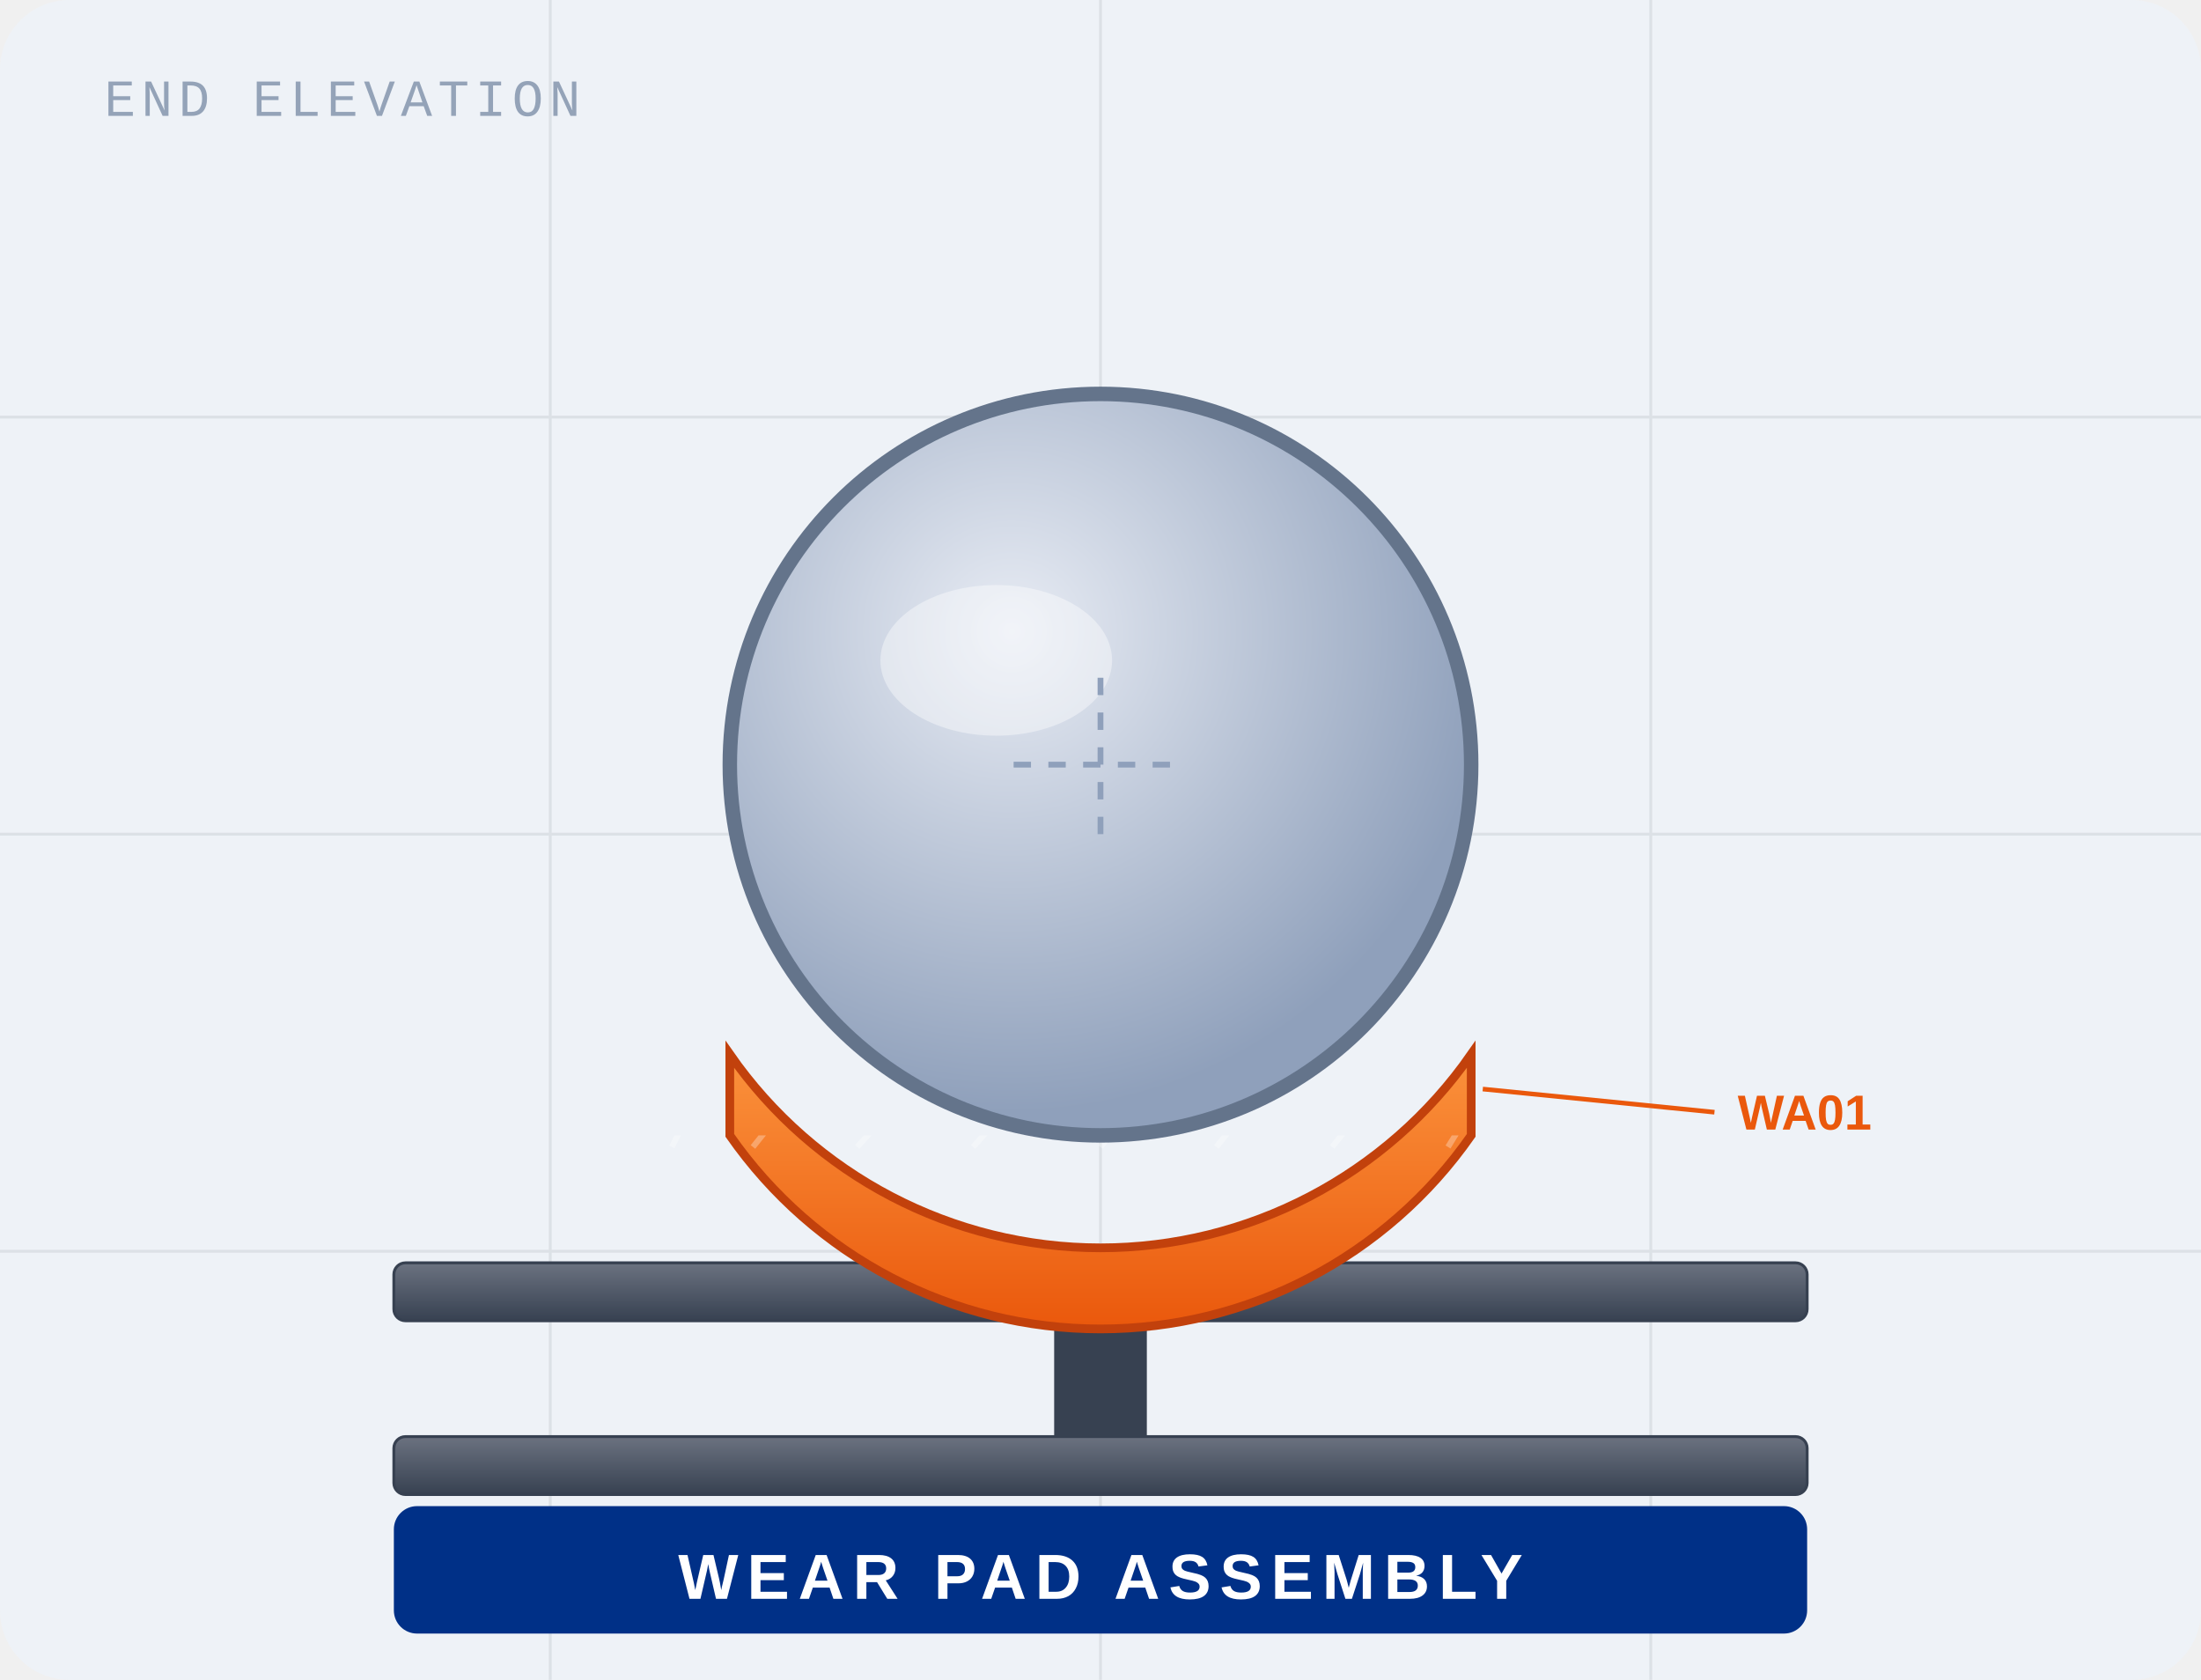
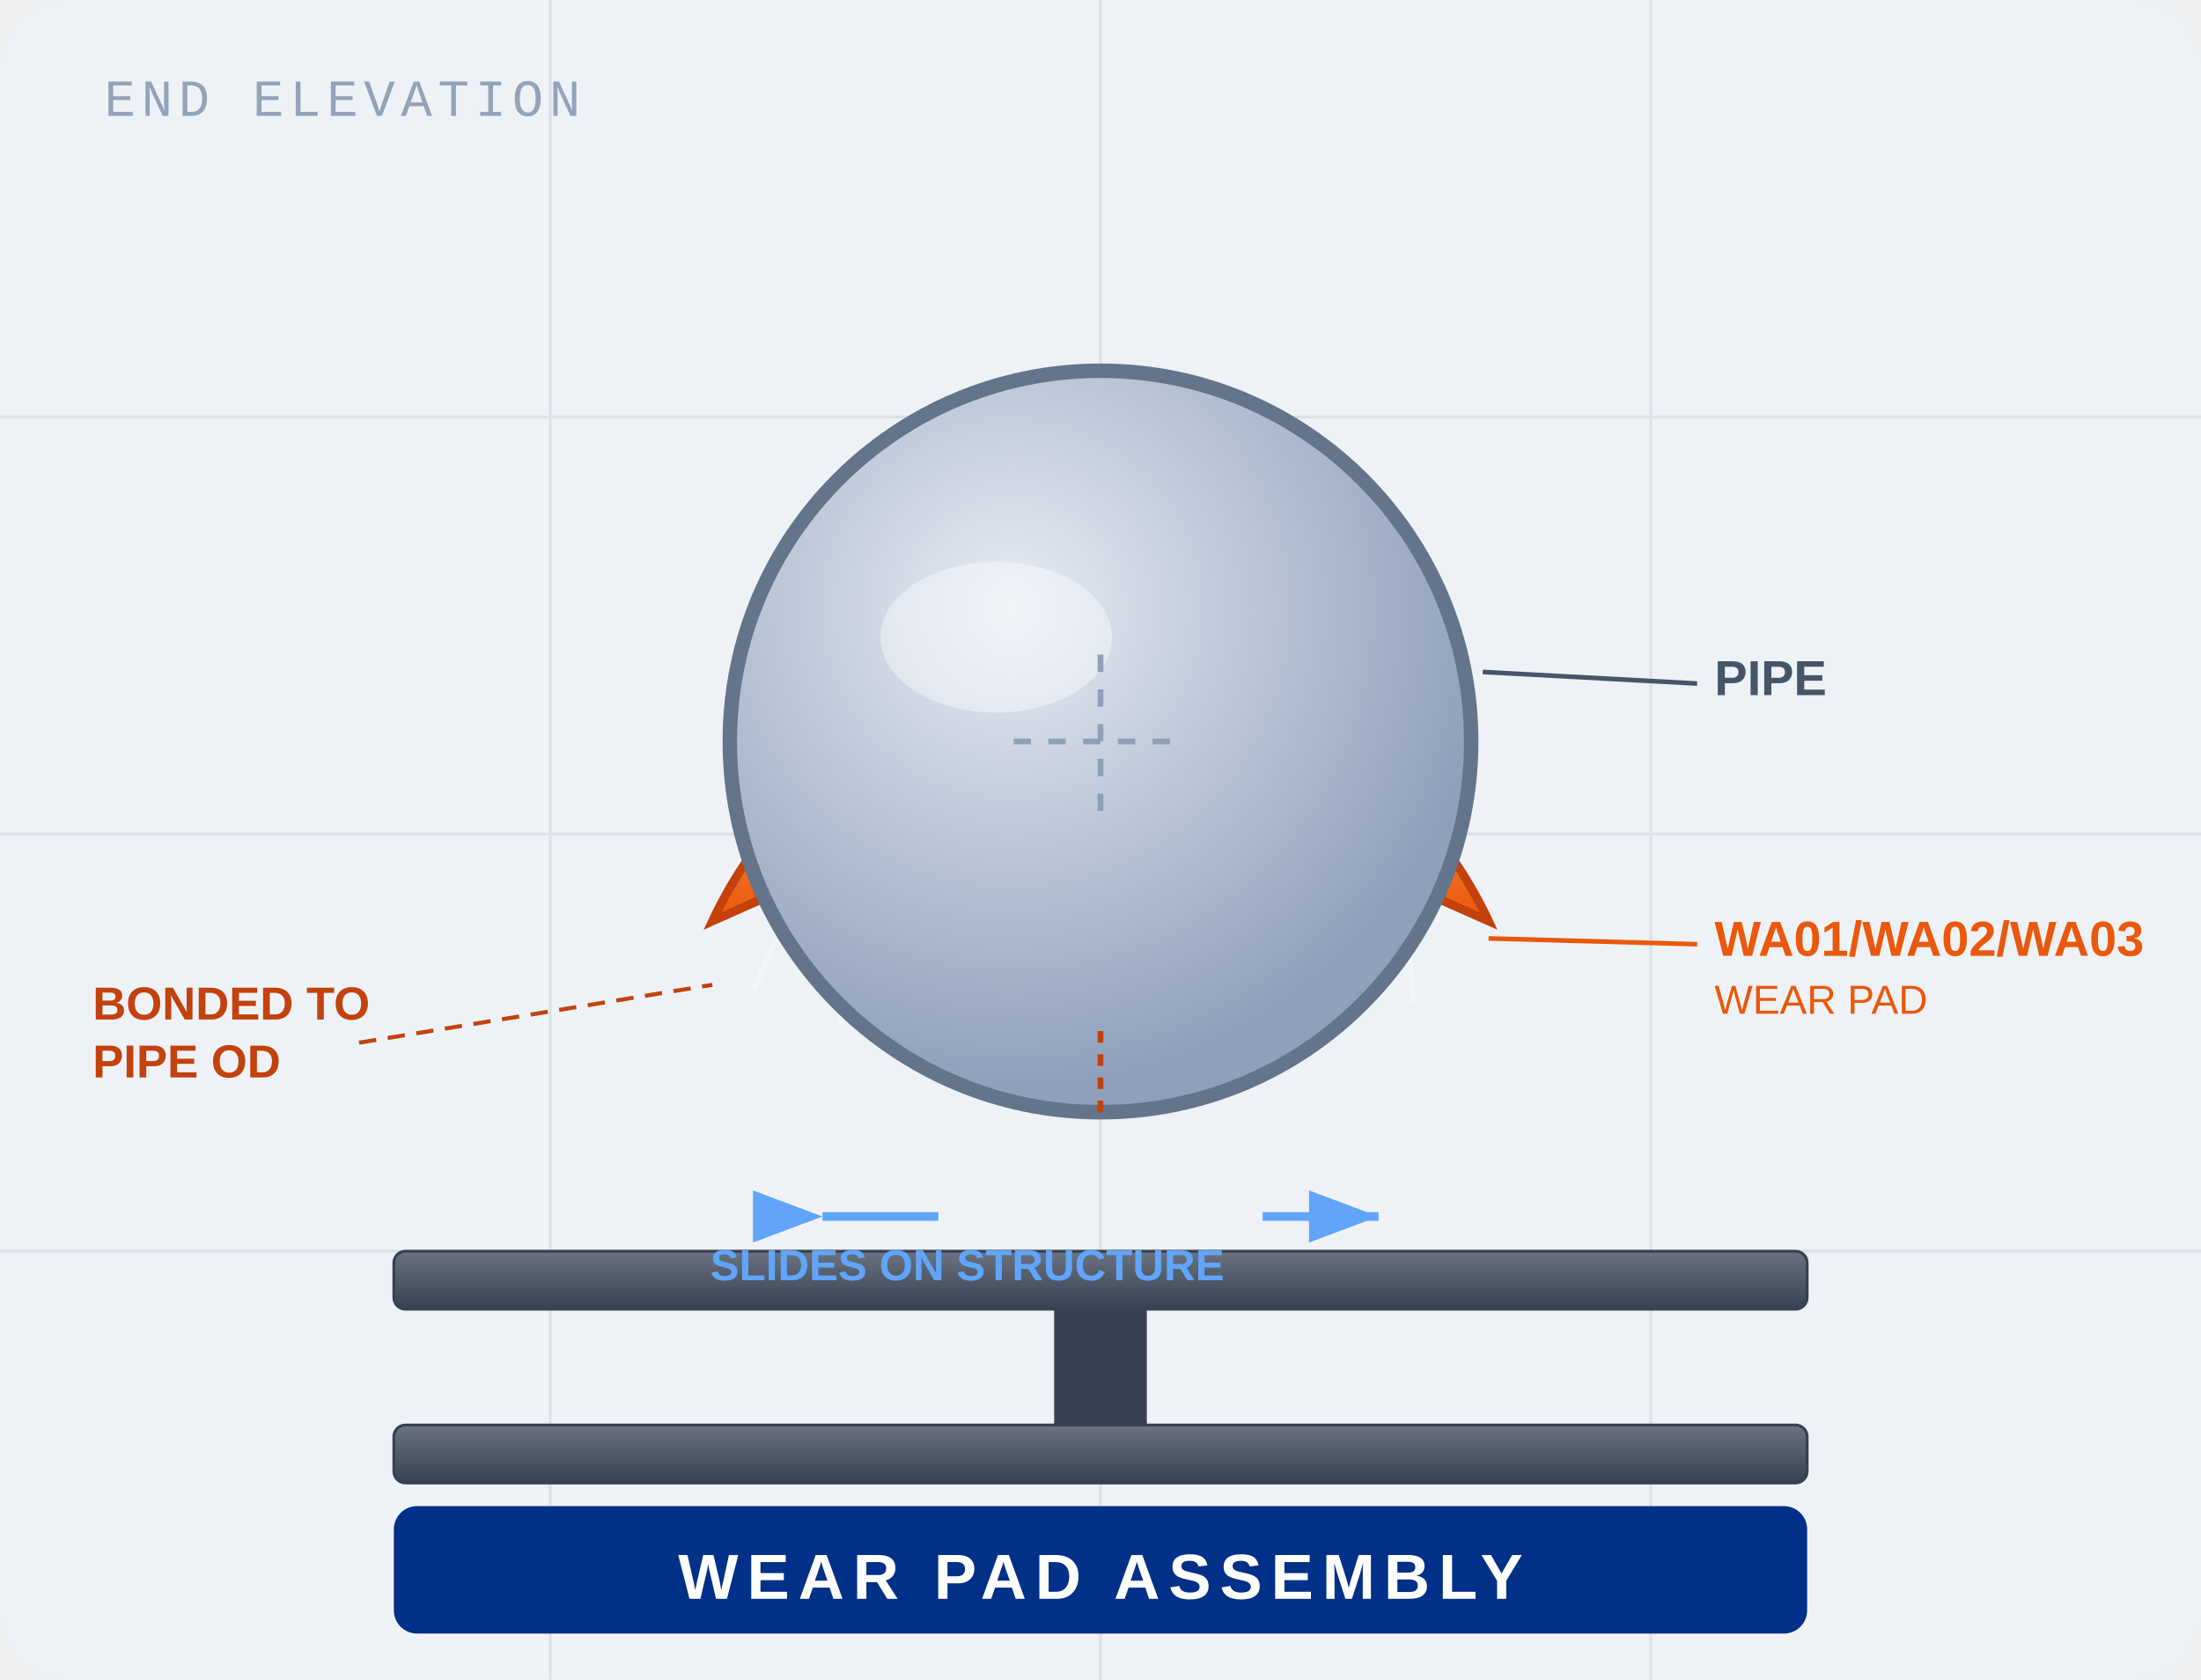
<svg xmlns="http://www.w3.org/2000/svg" viewBox="0 0 380 290">
  <defs>
    <radialGradient id="pg" cx="38%" cy="32%" r="65%">
      <stop offset="0%" stop-color="#E8ECF4" />
      <stop offset="100%" stop-color="#8FA0BB" />
    </radialGradient>
    <linearGradient id="sg" x1="0" y1="0" x2="0" y2="1">
      <stop offset="0%" stop-color="#6B7280" />
      <stop offset="100%" stop-color="#374151" />
    </linearGradient>
    <linearGradient id="wp" x1="0" y1="0" x2="0" y2="1">
-       <stop offset="0%" stop-color="#FB923C" />
+       <stop offset="0%" stop-color="#FDBA74" />
      <stop offset="100%" stop-color="#EA580C" />
    </linearGradient>
-     <clipPath id="padClip">
-       <rect x="0" y="196" width="380" height="60" />
-     </clipPath>
+     <marker id="slide_arr" markerWidth="8" markerHeight="6" refX="8" refY="3" orient="auto">
+       <path d="M0,0 L8,3 L0,6 z" fill="#60A5FA" />
+     </marker>
+     <marker id="slide_arr_l" markerWidth="8" markerHeight="6" refX="0" refY="3" orient="auto">
+       <path d="M8,0 L0,3 L8,6 z" fill="#60A5FA" />
+     </marker>
  </defs>
  <rect width="380" height="290" fill="#EEF2F7" rx="12" />
  <g stroke="#D1D5DB" stroke-width="0.5" opacity="0.6">
    <line x1="0" y1="72" x2="380" y2="72" />
    <line x1="0" y1="144" x2="380" y2="144" />
    <line x1="0" y1="216" x2="380" y2="216" />
    <line x1="95" y1="0" x2="95" y2="290" />
    <line x1="190" y1="0" x2="190" y2="290" />
    <line x1="285" y1="0" x2="285" y2="290" />
  </g>
  <text x="18" y="20" font-family="'Courier New',monospace" font-size="9" fill="#94A3B8" letter-spacing="1">END ELEVATION</text>
-   <rect x="68" y="218" width="244" height="10" rx="2" fill="url(#sg)" stroke="#374151" stroke-width="0.5" />
-   <rect x="182" y="228" width="16" height="20" fill="#374151" />
-   <rect x="68" y="248" width="244" height="10" rx="2" fill="url(#sg)" stroke="#374151" stroke-width="0.5" />
-   <path d="M 126,182 A 78 78 0 0 0 254,182 L 254,196 A 78 78 0 0 1 126,196 Z" fill="url(#wp)" stroke="#C2410C" stroke-width="1.5" />
-   <g stroke="rgba(255,255,255,0.3)" stroke-width="1" clip-path="url(#padClip)">
-     <line x1="126" y1="178" x2="116" y2="198" />
-     <line x1="146" y1="178" x2="130" y2="198" />
-     <line x1="166" y1="178" x2="148" y2="198" />
-     <line x1="186" y1="178" x2="168" y2="198" />
-     <line x1="206" y1="178" x2="190" y2="198" />
-     <line x1="226" y1="178" x2="210" y2="198" />
-     <line x1="246" y1="178" x2="230" y2="198" />
-     <line x1="258" y1="185" x2="250" y2="198" />
+   <rect x="68" y="216" width="244" height="10" rx="2" fill="url(#sg)" stroke="#374151" stroke-width="0.5" />
+   <rect x="182" y="226" width="16" height="20" fill="#374151" />
+   <rect x="68" y="246" width="244" height="10" rx="2" fill="url(#sg)" stroke="#374151" stroke-width="0.5" />
+   <path d="M 132,155 A 64 64 0 0 1 248,155 L 257,159 A 74 74 0 0 0 123,159 Z" fill="url(#wp)" stroke="#C2410C" stroke-width="1.5" />
+   <g stroke="rgba(255,255,255,0.30)" stroke-width="1">
+     <line x1="136" y1="158" x2="130" y2="171" />
+     <line x1="150" y1="163" x2="145" y2="177" />
+     <line x1="165" y1="166" x2="161" y2="181" />
+     <line x1="181" y1="168" x2="178" y2="183" />
+     <line x1="197" y1="168" x2="195" y2="183" />
+     <line x1="213" y1="167" x2="211" y2="182" />
+     <line x1="228" y1="164" x2="227" y2="178" />
+     <line x1="243" y1="159" x2="244" y2="173" />
  </g>
-   <circle cx="190" cy="132" r="64" fill="url(#pg)" stroke="#64748B" stroke-width="2.5" />
-   <ellipse cx="172" cy="114" rx="20" ry="13" fill="rgba(255,255,255,0.4)" />
-   <line x1="190" y1="117" x2="190" y2="147" stroke="#8FA0BB" stroke-width="1" stroke-dasharray="3,3" />
-   <line x1="175" y1="132" x2="205" y2="132" stroke="#8FA0BB" stroke-width="1" stroke-dasharray="3,3" />
-   <text x="300" y="195" font-family="'Arial',sans-serif" font-size="8.5" fill="#EA580C" font-weight="700">WA01</text>
-   <line x1="256" y1="188" x2="296" y2="192" stroke="#EA580C" stroke-width="0.8" />
+   <circle cx="190" cy="128" r="64" fill="url(#pg)" stroke="#64748B" stroke-width="2.5" />
+   <ellipse cx="172" cy="110" rx="20" ry="13" fill="rgba(255,255,255,0.4)" />
+   <line x1="190" y1="113" x2="190" y2="143" stroke="#8FA0BB" stroke-width="1" stroke-dasharray="3,3" />
+   <line x1="175" y1="128" x2="205" y2="128" stroke="#8FA0BB" stroke-width="1" stroke-dasharray="3,3" />
+   <line x1="190" y1="178" x2="190" y2="193" stroke="#C2410C" stroke-width="1" stroke-dasharray="2,2" />
+   <text x="16" y="176" font-family="'Arial',sans-serif" font-size="8" fill="#C2410C" font-weight="600">BONDED TO</text>
+   <text x="16" y="186" font-family="'Arial',sans-serif" font-size="8" fill="#C2410C" font-weight="600">PIPE OD</text>
+   <line x1="62" y1="180" x2="123" y2="170" stroke="#C2410C" stroke-width="0.7" stroke-dasharray="3,2" />
+   <line x1="162" y1="210" x2="142" y2="210" stroke="#60A5FA" stroke-width="1.5" marker-end="url(#slide_arr_l)" />
+   <line x1="218" y1="210" x2="238" y2="210" stroke="#60A5FA" stroke-width="1.5" marker-end="url(#slide_arr)" />
+   <text x="167" y="221" font-family="'Arial',sans-serif" font-size="7.5" fill="#60A5FA" font-weight="600" text-anchor="middle">SLIDES ON STRUCTURE</text>
+   <text x="296" y="120" font-family="'Arial',sans-serif" font-size="8.5" fill="#475569" font-weight="700">PIPE</text>
+   <line x1="256" y1="116" x2="293" y2="118" stroke="#475569" stroke-width="0.8" />
+   <text x="296" y="165" font-family="'Arial',sans-serif" font-size="8.5" fill="#EA580C" font-weight="700">WA01/WA02/WA03</text>
+   <text x="296" y="175" font-family="'Arial',sans-serif" font-size="7" fill="#EA580C">WEAR PAD</text>
+   <line x1="257" y1="162" x2="293" y2="163" stroke="#EA580C" stroke-width="0.8" />
  <rect x="68" y="260" width="244" height="22" rx="4" fill="#003087" />
  <text x="190" y="276" text-anchor="middle" font-family="'Arial',sans-serif" font-size="11" font-weight="700" fill="white" letter-spacing="1.5">WEAR PAD ASSEMBLY</text>
</svg>
